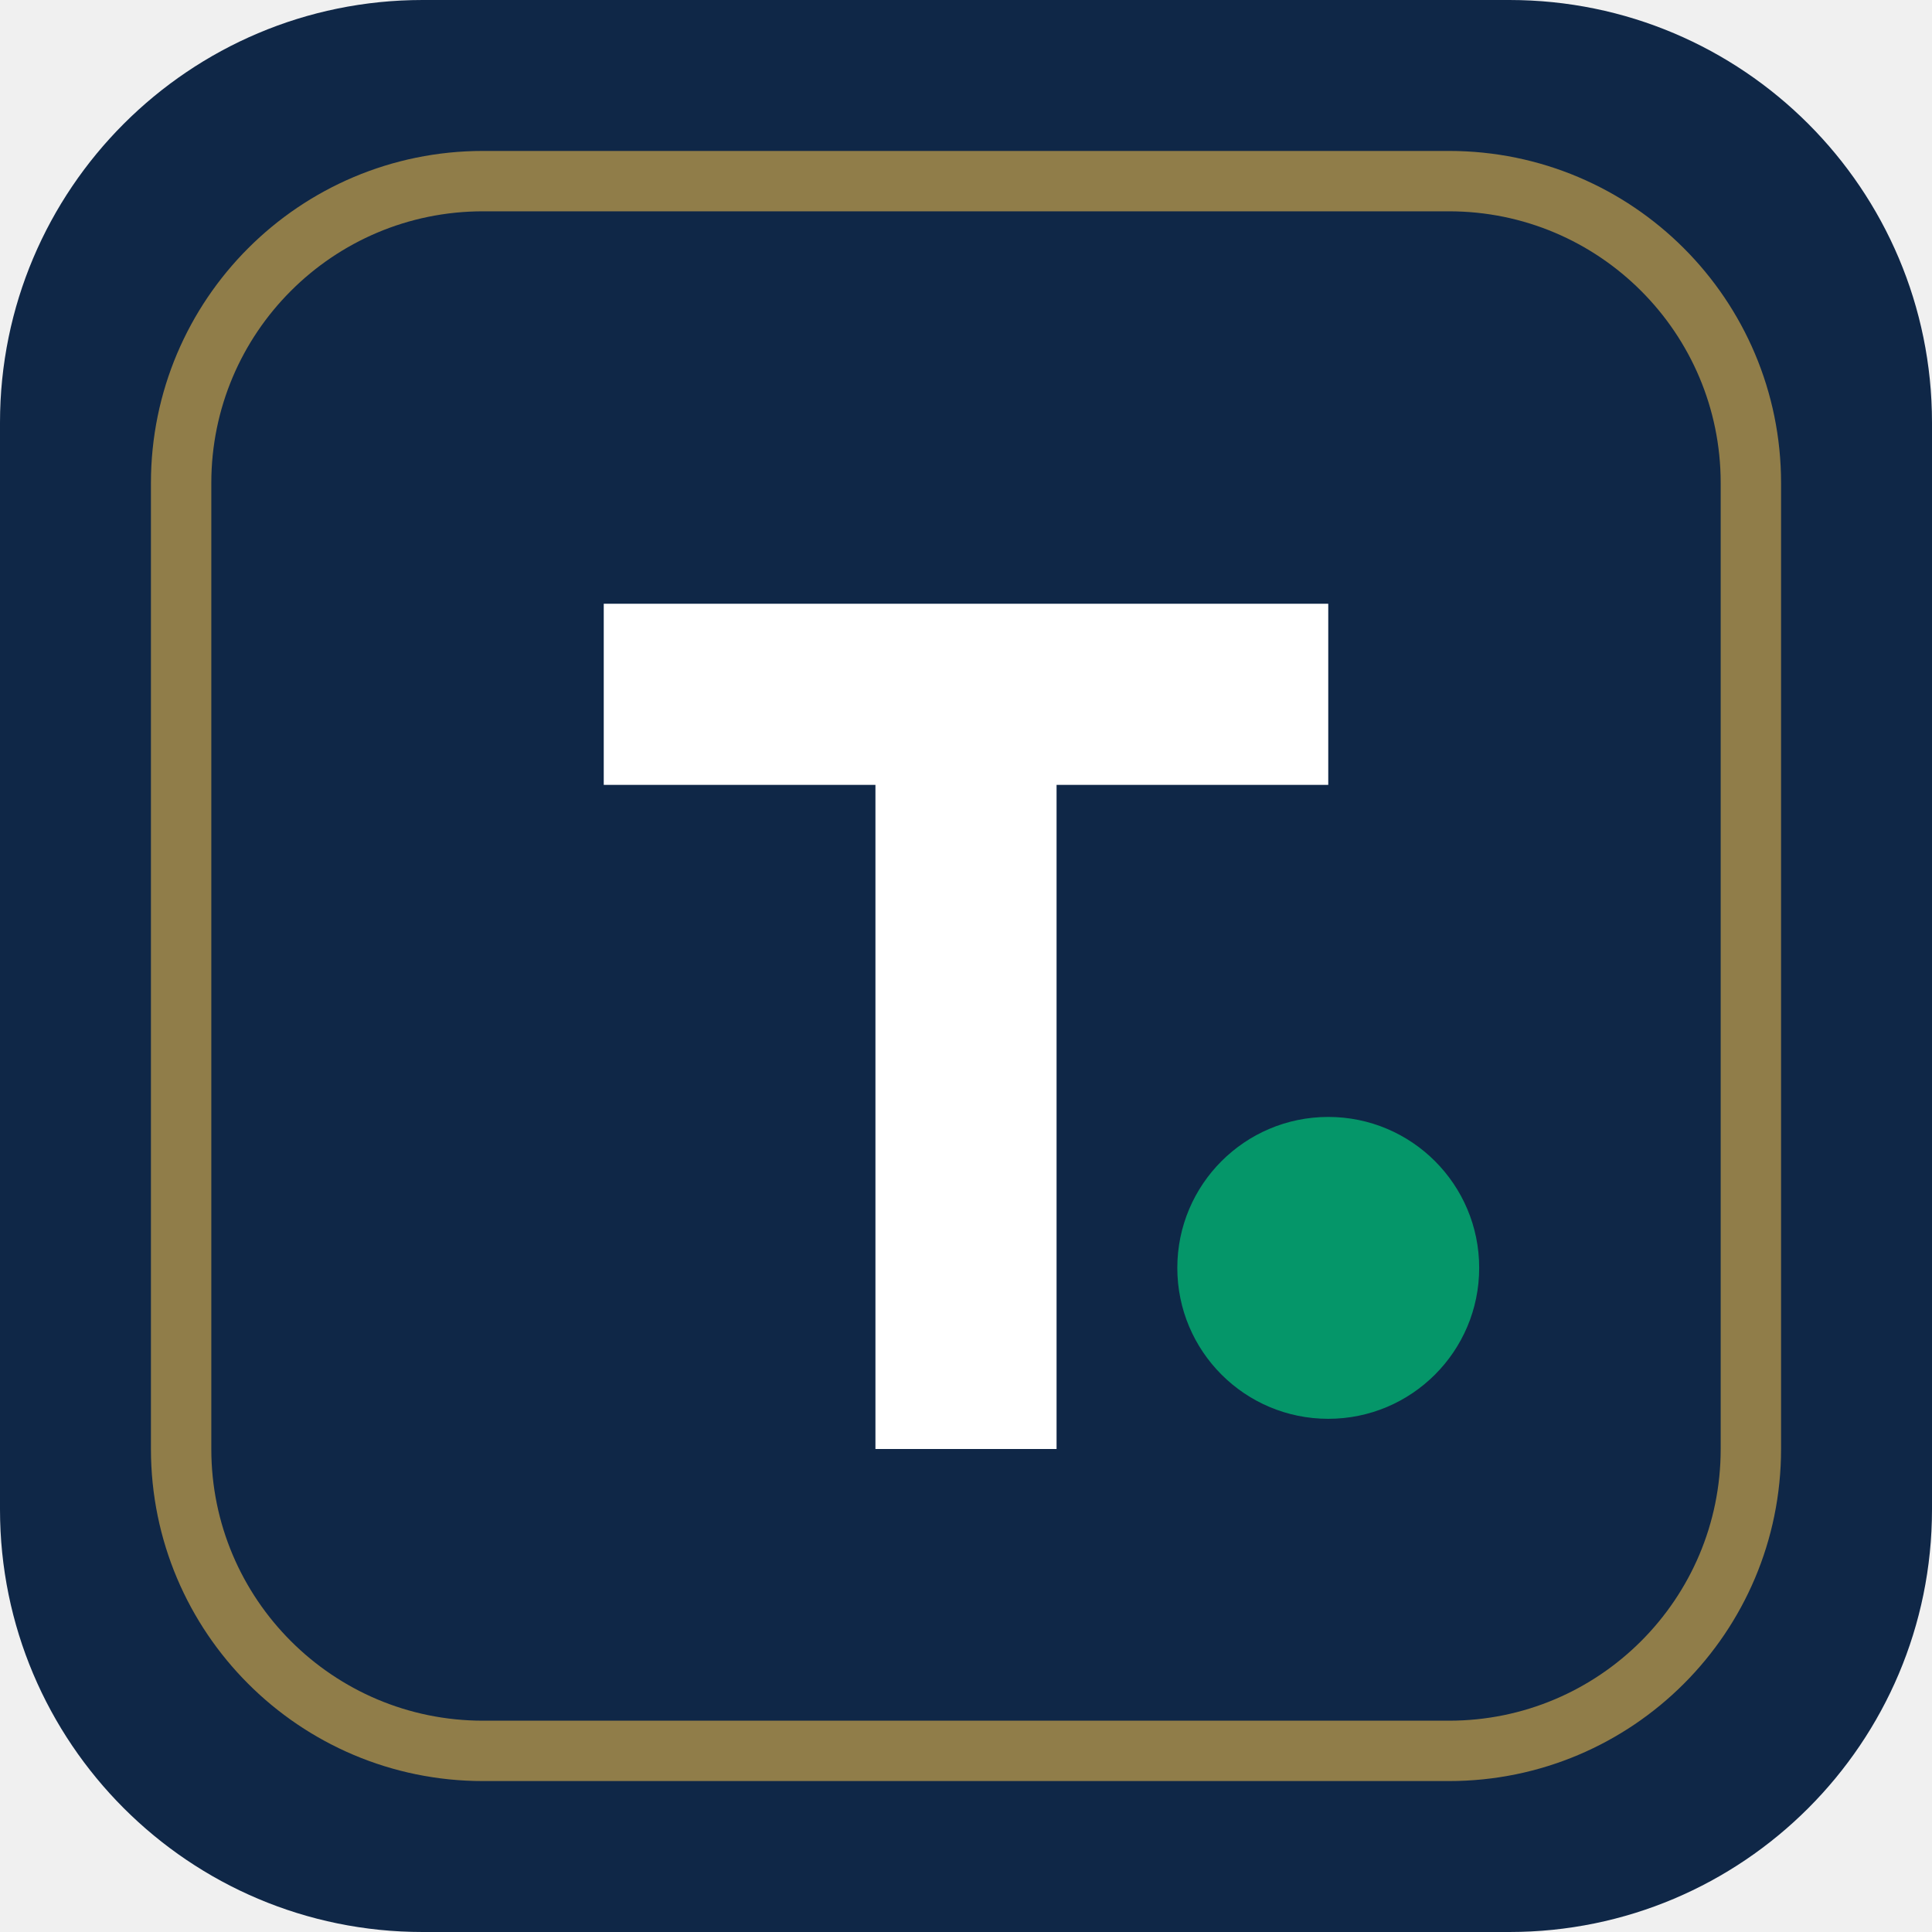
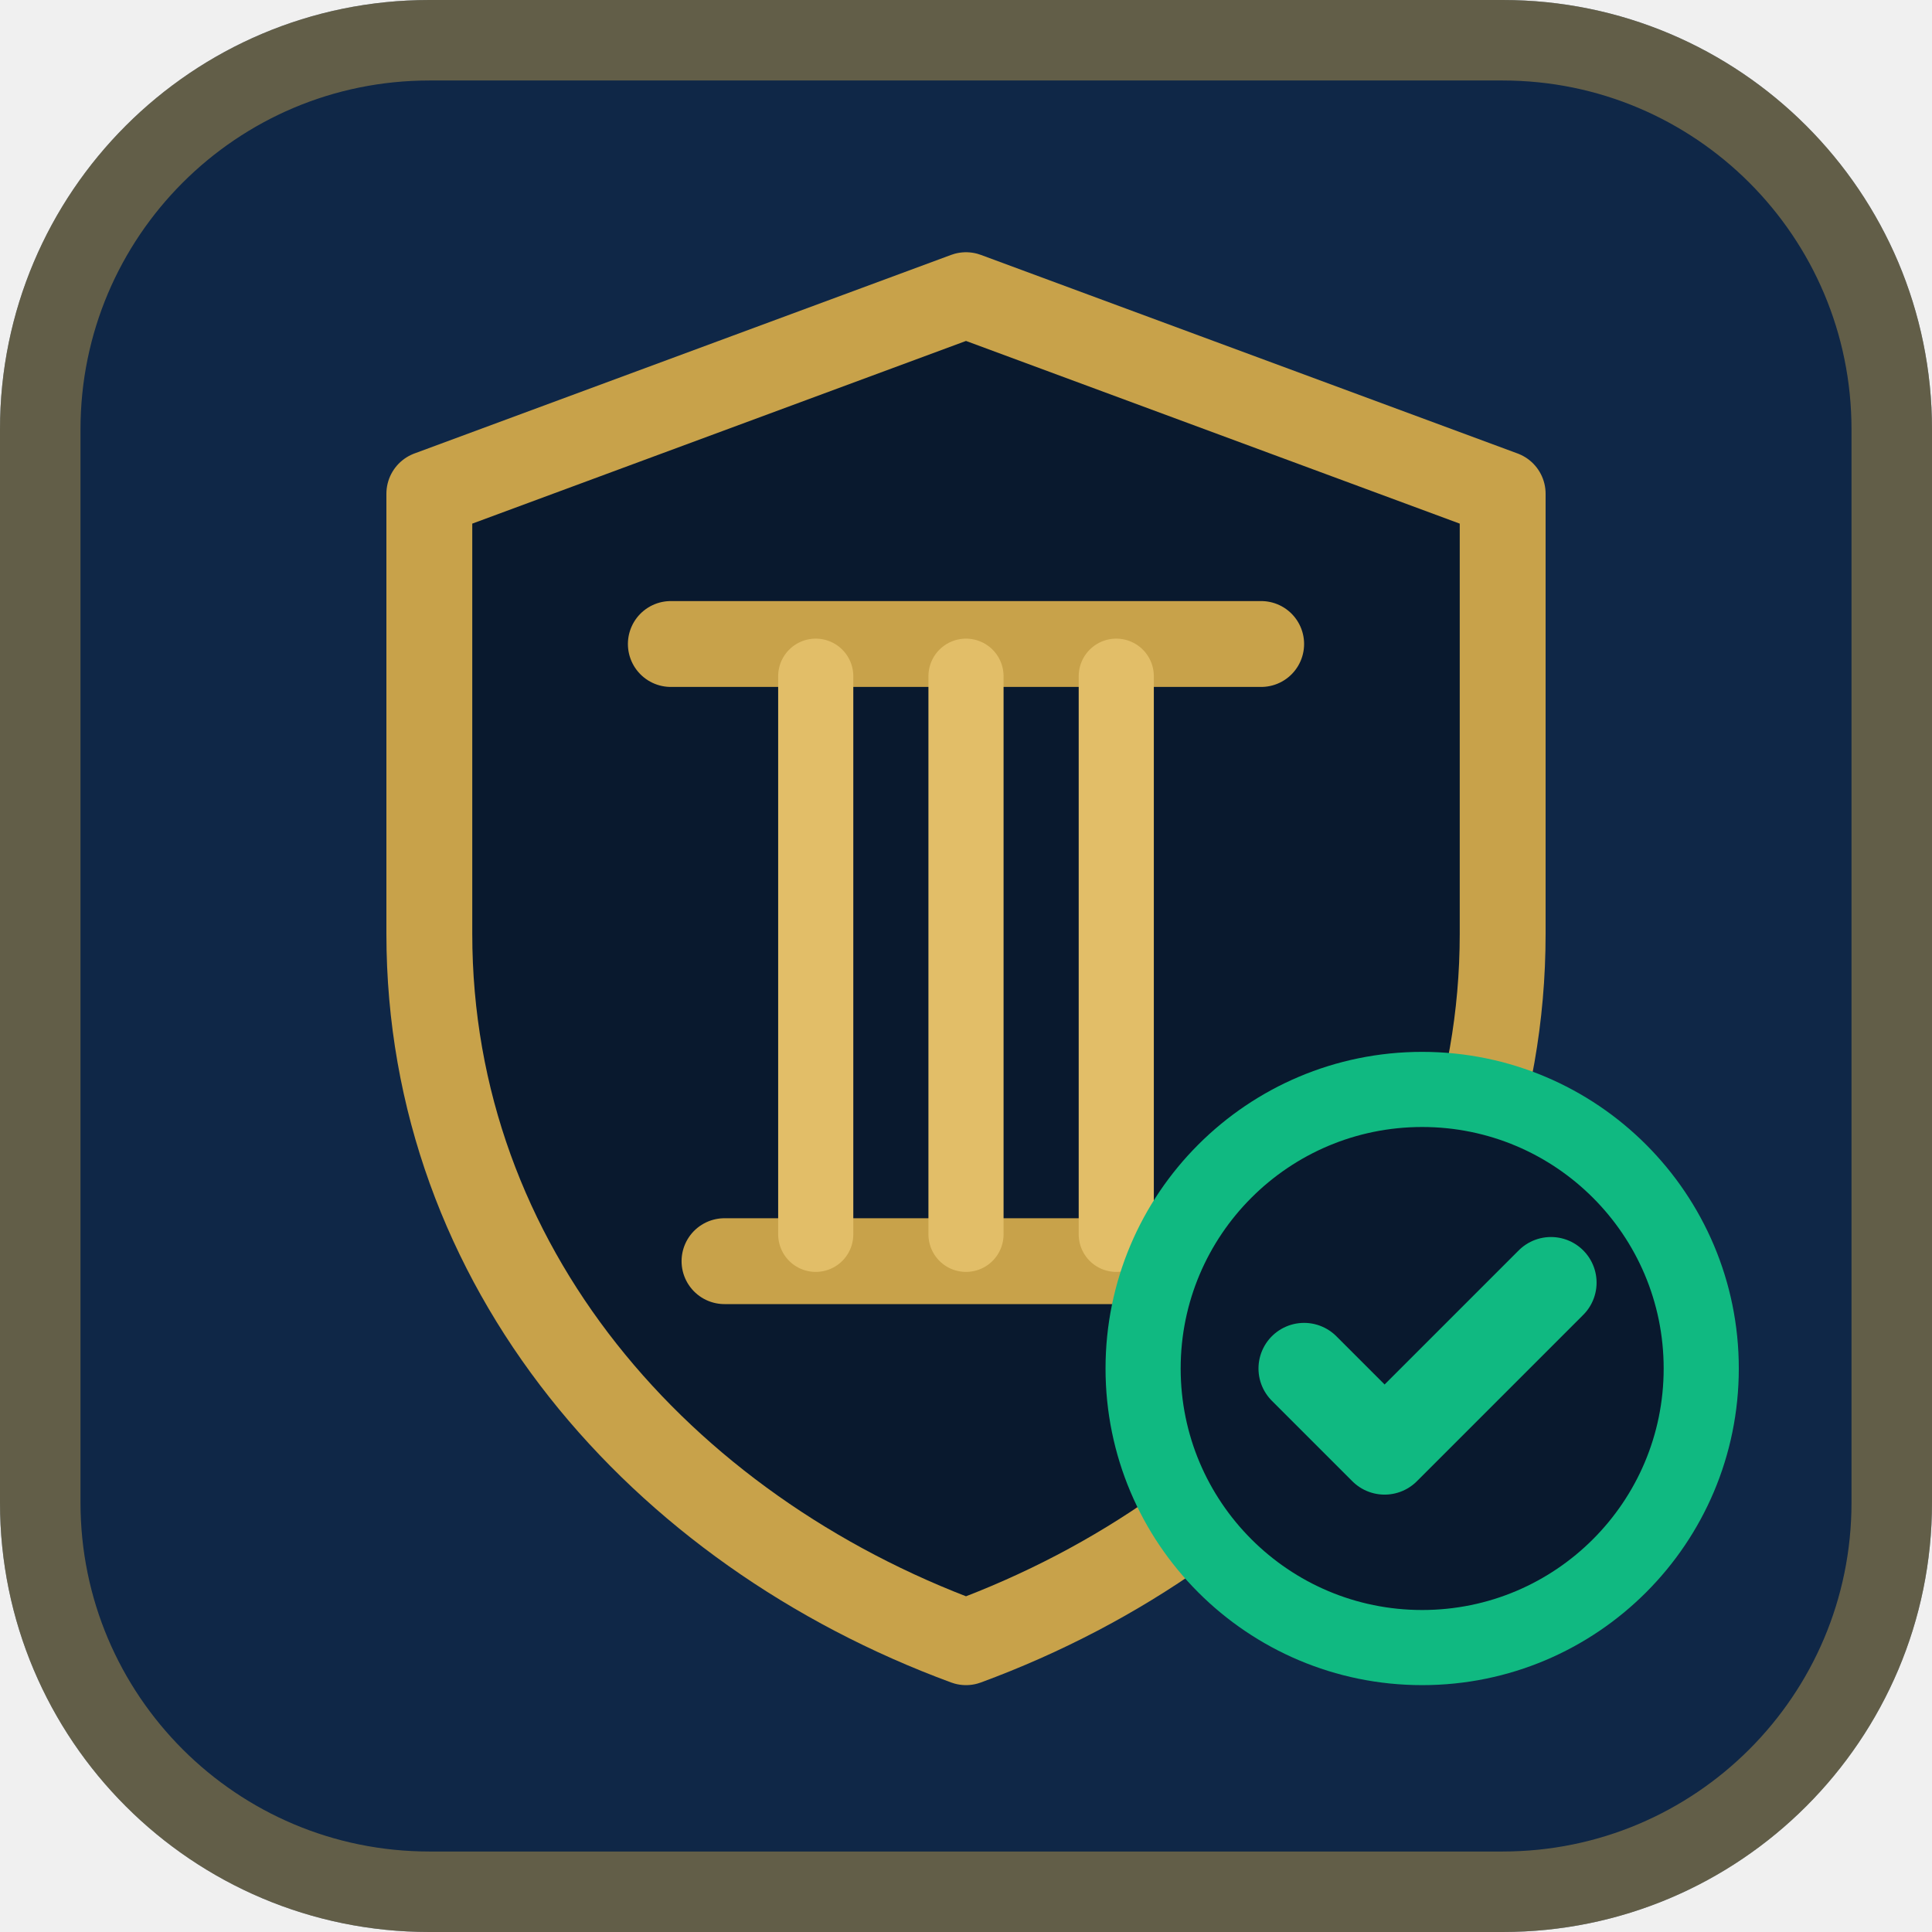
- <svg xmlns="http://www.w3.org/2000/svg" viewBox="0 0 64 64" fill="none">
-   <rect width="64" height="64" rx="14" fill="#0f2747" />
-   <rect x="6" y="6" width="52" height="52" rx="10" stroke="#c8a24a" stroke-width="2" stroke-opacity="0.7" />
-   <path d="M20 20h24v6H35v22h-6V26h-9v-6z" fill="#ffffff" />
-   <circle cx="44" cy="42" r="5" fill="#059669" />
+ <svg xmlns="http://www.w3.org/2000/svg" viewBox="0 0 36 36" fill="none">
+   <rect width="36" height="36" rx="8" fill="#0f2747" />
+   <rect x="0.75" y="0.75" width="34.5" height="34.5" rx="7.25" stroke="#c8a24a" stroke-opacity="0.45" stroke-width="1.5" />
+   <path d="M18 5.5L28 9.2V17.4C28 23.6 23.7 28.5 18 30.6C12.3 28.5 8 23.6 8 17.4V9.2L18 5.5Z" fill="#09192e" stroke="#c8a24a" stroke-width="1.6" stroke-linejoin="round" />
+   <path d="M12.5 12H23.5" stroke="#c8a24a" stroke-width="1.6" stroke-linecap="round" />
+   <path d="M13.5 23.5H22.5" stroke="#c8a24a" stroke-width="1.6" stroke-linecap="round" />
+   <path d="M15.2 12.6V23M18 12.6V23M20.8 12.6V23" stroke="#e2be68" stroke-width="1.4" stroke-linecap="round" />
+   <circle cx="26.5" cy="25.5" r="5.2" fill="#09192e" stroke="#10b981" stroke-width="1.4" />
+   <path d="M24.3 25.5L25.8 27L28.9 23.9" stroke="#10b981" stroke-width="1.7" stroke-linecap="round" stroke-linejoin="round" />
</svg>
